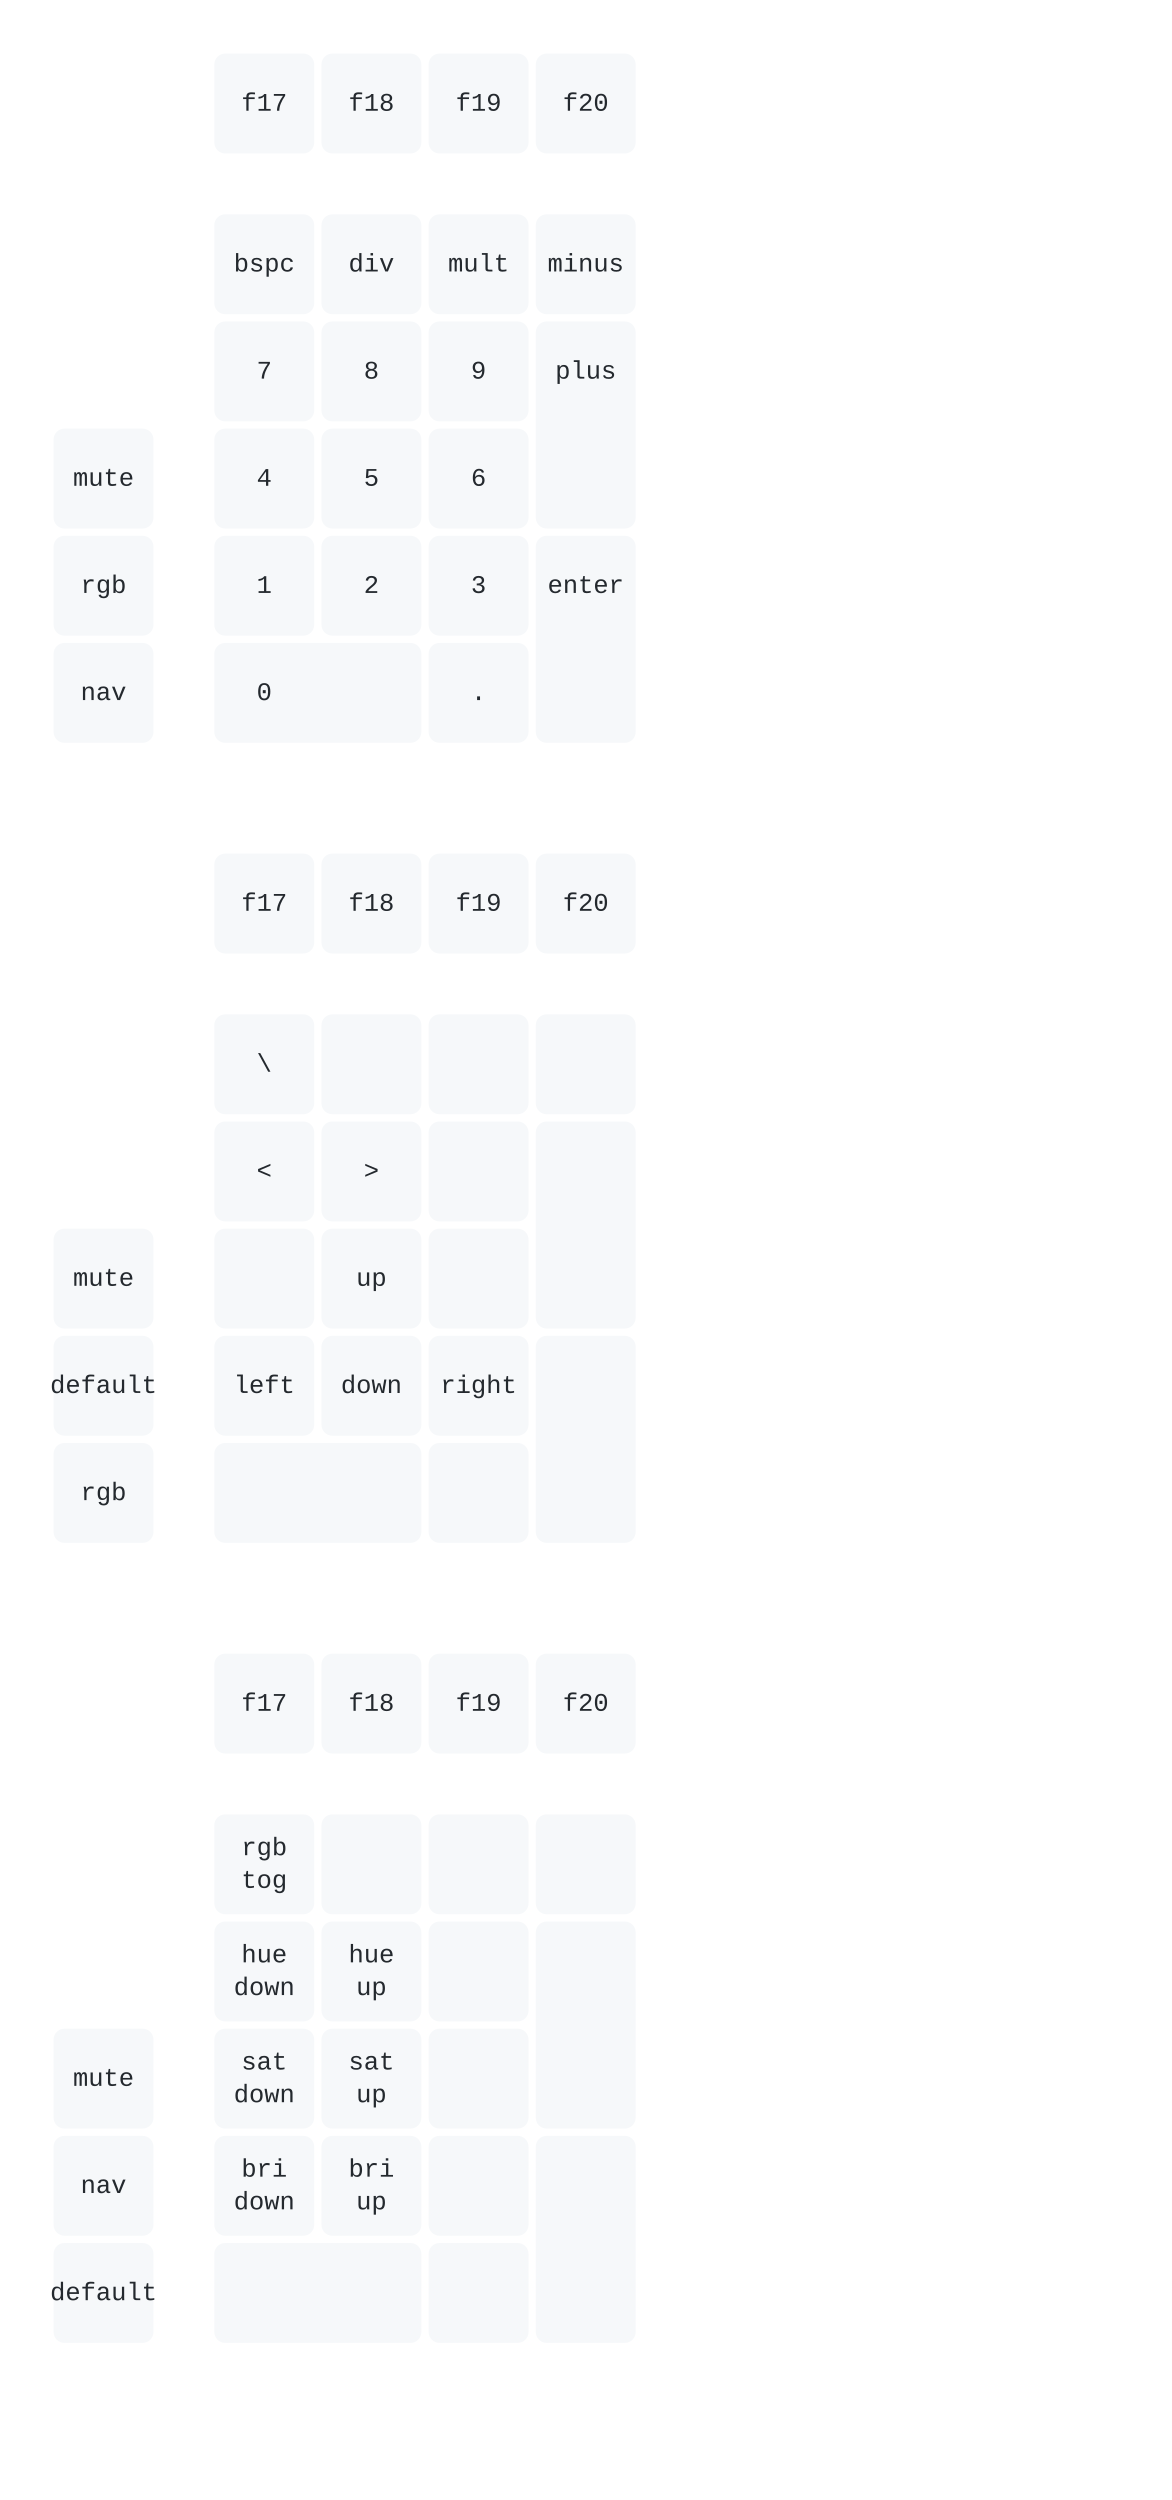
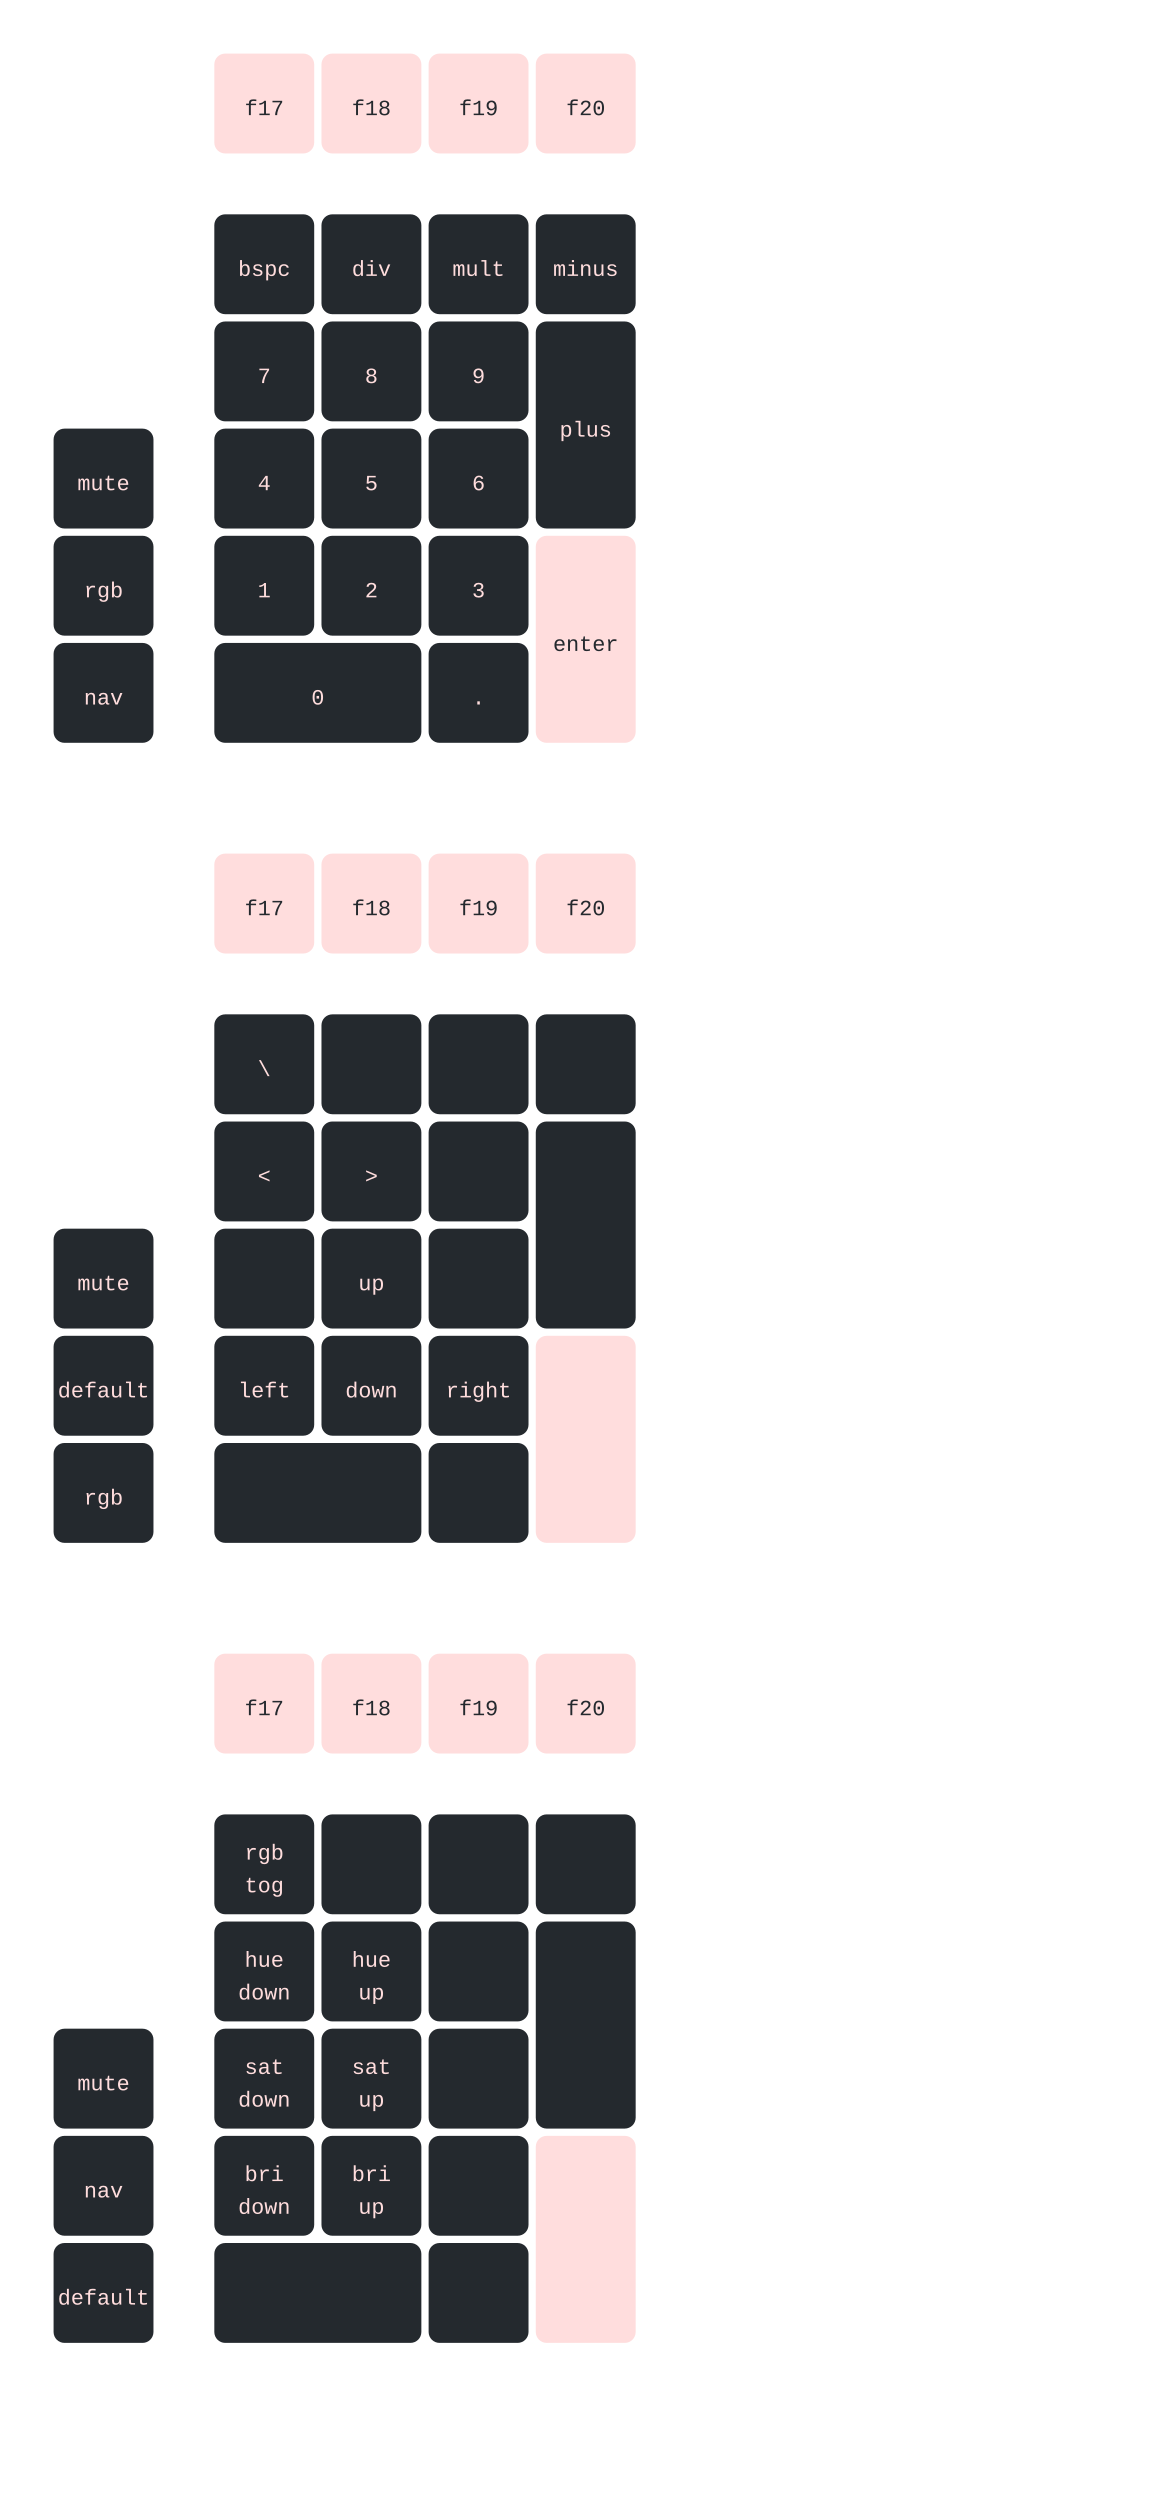
<svg xmlns="http://www.w3.org/2000/svg" width="645.0" height="1376.5" viewBox="0 0 645.0 1376.5">
  <style>
    svg {
        font-family: SFMono-Regular,Consolas,Liberation Mono,Menlo,monospace;
-         font-size: 14px;
+         font-size: 12px;
        font-kerning: normal;
        text-rendering: optimizeLegibility;
+         fill: #fdd;
+     }
+ 
+     rect {
        fill: #24292e;
    }

-     rect {
-         fill: #f6f8fa;
+     .inverse {
+         fill: #fdd;
    }
- 
-     .held {
-         fill: #fdd;
+     
+     .text_inverted {
+         fill: #24292e;
    }
</style>
  <rect rx="6" ry="6" x="29.5" y="236.0" width="55" height="55" class="" />
-   <text text-anchor="middle" dominant-baseline="middle" x="57.0" y="263.5">mute</text>
+   <text text-anchor="middle" dominant-baseline="middle" x="57.0" y="266.5" class="">mute</text>
  <rect rx="6" ry="6" x="29.5" y="295.0" width="55" height="55" class="" />
-   <text text-anchor="middle" dominant-baseline="middle" x="57.0" y="322.5">rgb</text>
+   <text text-anchor="middle" dominant-baseline="middle" x="57.0" y="325.5" class="">rgb</text>
  <rect rx="6" ry="6" x="29.5" y="354.0" width="55" height="55" class="" />
-   <text text-anchor="middle" dominant-baseline="middle" x="57.0" y="381.5">nav</text>
-   <rect rx="6" ry="6" x="118.0" y="29.5" width="55" height="55" class="" />
-   <text text-anchor="middle" dominant-baseline="middle" x="145.5" y="57.0">f17</text>
-   <rect rx="6" ry="6" x="177.0" y="29.5" width="55" height="55" class="" />
-   <text text-anchor="middle" dominant-baseline="middle" x="204.5" y="57.0">f18</text>
-   <rect rx="6" ry="6" x="236.0" y="29.5" width="55" height="55" class="" />
-   <text text-anchor="middle" dominant-baseline="middle" x="263.5" y="57.0">f19</text>
-   <rect rx="6" ry="6" x="295.0" y="29.5" width="55" height="55" class="" />
-   <text text-anchor="middle" dominant-baseline="middle" x="322.5" y="57.0">f20</text>
+   <text text-anchor="middle" dominant-baseline="middle" x="57.0" y="384.5" class="">nav</text>
+   <rect rx="6" ry="6" x="118.0" y="29.5" width="55" height="55" class="inverse" />
+   <text text-anchor="middle" dominant-baseline="middle" x="145.5" y="60.0" class="text_inverted">f17</text>
+   <rect rx="6" ry="6" x="177.0" y="29.5" width="55" height="55" class="inverse" />
+   <text text-anchor="middle" dominant-baseline="middle" x="204.5" y="60.0" class="text_inverted">f18</text>
+   <rect rx="6" ry="6" x="236.0" y="29.5" width="55" height="55" class="inverse" />
+   <text text-anchor="middle" dominant-baseline="middle" x="263.5" y="60.0" class="text_inverted">f19</text>
+   <rect rx="6" ry="6" x="295.0" y="29.5" width="55" height="55" class="inverse" />
+   <text text-anchor="middle" dominant-baseline="middle" x="322.5" y="60.0" class="text_inverted">f20</text>
  <rect rx="6" ry="6" x="118.0" y="118.0" width="55" height="55" class="" />
-   <text text-anchor="middle" dominant-baseline="middle" x="145.5" y="145.5">bspc</text>
+   <text text-anchor="middle" dominant-baseline="middle" x="145.5" y="148.5" class="">bspc</text>
  <rect rx="6" ry="6" x="177.0" y="118.0" width="55" height="55" class="" />
-   <text text-anchor="middle" dominant-baseline="middle" x="204.5" y="145.5">div</text>
+   <text text-anchor="middle" dominant-baseline="middle" x="204.5" y="148.5" class="">div</text>
  <rect rx="6" ry="6" x="236.0" y="118.0" width="55" height="55" class="" />
-   <text text-anchor="middle" dominant-baseline="middle" x="263.5" y="145.5">mult</text>
+   <text text-anchor="middle" dominant-baseline="middle" x="263.5" y="148.5" class="">mult</text>
  <rect rx="6" ry="6" x="295.0" y="118.0" width="55" height="55" class="" />
-   <text text-anchor="middle" dominant-baseline="middle" x="322.5" y="145.5">minus</text>
+   <text text-anchor="middle" dominant-baseline="middle" x="322.5" y="148.5" class="">minus</text>
  <rect rx="6" ry="6" x="118.0" y="177.0" width="55" height="55" class="" />
-   <text text-anchor="middle" dominant-baseline="middle" x="145.5" y="204.5">7</text>
+   <text text-anchor="middle" dominant-baseline="middle" x="145.5" y="207.5" class="">7</text>
  <rect rx="6" ry="6" x="177.0" y="177.0" width="55" height="55" class="" />
-   <text text-anchor="middle" dominant-baseline="middle" x="204.5" y="204.5">8</text>
+   <text text-anchor="middle" dominant-baseline="middle" x="204.5" y="207.5" class="">8</text>
  <rect rx="6" ry="6" x="236.0" y="177.0" width="55" height="55" class="" />
-   <text text-anchor="middle" dominant-baseline="middle" x="263.5" y="204.5">9</text>
+   <text text-anchor="middle" dominant-baseline="middle" x="263.5" y="207.5" class="">9</text>
  <rect rx="6" ry="6" x="295.0" y="177.0" width="55" height="114" class="" />
-   <text text-anchor="middle" dominant-baseline="middle" x="322.5" y="204.5">plus</text>
+   <text text-anchor="middle" dominant-baseline="middle" x="322.5" y="237.0" class="">plus</text>
  <rect rx="6" ry="6" x="118.0" y="236.0" width="55" height="55" class="" />
-   <text text-anchor="middle" dominant-baseline="middle" x="145.5" y="263.5">4</text>
+   <text text-anchor="middle" dominant-baseline="middle" x="145.5" y="266.5" class="">4</text>
  <rect rx="6" ry="6" x="177.0" y="236.0" width="55" height="55" class="" />
-   <text text-anchor="middle" dominant-baseline="middle" x="204.5" y="263.5">5</text>
+   <text text-anchor="middle" dominant-baseline="middle" x="204.5" y="266.5" class="">5</text>
  <rect rx="6" ry="6" x="236.0" y="236.0" width="55" height="55" class="" />
-   <text text-anchor="middle" dominant-baseline="middle" x="263.5" y="263.5">6</text>
+   <text text-anchor="middle" dominant-baseline="middle" x="263.5" y="266.5" class="">6</text>
  <rect rx="6" ry="6" x="118.0" y="295.0" width="55" height="55" class="" />
-   <text text-anchor="middle" dominant-baseline="middle" x="145.5" y="322.5">1</text>
+   <text text-anchor="middle" dominant-baseline="middle" x="145.5" y="325.5" class="">1</text>
  <rect rx="6" ry="6" x="177.0" y="295.0" width="55" height="55" class="" />
-   <text text-anchor="middle" dominant-baseline="middle" x="204.5" y="322.5">2</text>
+   <text text-anchor="middle" dominant-baseline="middle" x="204.5" y="325.5" class="">2</text>
  <rect rx="6" ry="6" x="236.0" y="295.0" width="55" height="55" class="" />
-   <text text-anchor="middle" dominant-baseline="middle" x="263.5" y="322.5">3</text>
-   <rect rx="6" ry="6" x="295.0" y="295.0" width="55" height="114" class="" />
-   <text text-anchor="middle" dominant-baseline="middle" x="322.5" y="322.5">enter</text>
+   <text text-anchor="middle" dominant-baseline="middle" x="263.5" y="325.5" class="">3</text>
+   <rect rx="6" ry="6" x="295.0" y="295.0" width="55" height="114" class="inverse" />
+   <text text-anchor="middle" dominant-baseline="middle" x="322.5" y="355.0" class="text_inverted">enter</text>
  <rect rx="6" ry="6" x="118.0" y="354.0" width="114" height="55" class="" />
-   <text text-anchor="middle" dominant-baseline="middle" x="145.5" y="381.5">0</text>
+   <text text-anchor="middle" dominant-baseline="middle" x="175.0" y="384.5" class="">0</text>
  <rect rx="6" ry="6" x="236.0" y="354.0" width="55" height="55" class="" />
-   <text text-anchor="middle" dominant-baseline="middle" x="263.5" y="381.5">.</text>
+   <text text-anchor="middle" dominant-baseline="middle" x="263.5" y="384.5" class="">.</text>
  <rect rx="6" ry="6" x="29.5" y="676.5" width="55" height="55" class="" />
-   <text text-anchor="middle" dominant-baseline="middle" x="57.0" y="704.0">mute</text>
+   <text text-anchor="middle" dominant-baseline="middle" x="57.0" y="707.0" class="">mute</text>
  <rect rx="6" ry="6" x="29.5" y="735.5" width="55" height="55" class="" />
-   <text text-anchor="middle" dominant-baseline="middle" x="57.0" y="763.0">default</text>
+   <text text-anchor="middle" dominant-baseline="middle" x="57.0" y="766.0" class="">default</text>
  <rect rx="6" ry="6" x="29.5" y="794.5" width="55" height="55" class="" />
-   <text text-anchor="middle" dominant-baseline="middle" x="57.0" y="822.0">rgb</text>
-   <rect rx="6" ry="6" x="118.0" y="470.0" width="55" height="55" class="" />
-   <text text-anchor="middle" dominant-baseline="middle" x="145.5" y="497.5">f17</text>
-   <rect rx="6" ry="6" x="177.0" y="470.0" width="55" height="55" class="" />
-   <text text-anchor="middle" dominant-baseline="middle" x="204.5" y="497.5">f18</text>
-   <rect rx="6" ry="6" x="236.0" y="470.0" width="55" height="55" class="" />
-   <text text-anchor="middle" dominant-baseline="middle" x="263.5" y="497.5">f19</text>
-   <rect rx="6" ry="6" x="295.0" y="470.0" width="55" height="55" class="" />
-   <text text-anchor="middle" dominant-baseline="middle" x="322.5" y="497.5">f20</text>
+   <text text-anchor="middle" dominant-baseline="middle" x="57.0" y="825.0" class="">rgb</text>
+   <rect rx="6" ry="6" x="118.0" y="470.0" width="55" height="55" class="inverse" />
+   <text text-anchor="middle" dominant-baseline="middle" x="145.5" y="500.5" class="text_inverted">f17</text>
+   <rect rx="6" ry="6" x="177.0" y="470.0" width="55" height="55" class="inverse" />
+   <text text-anchor="middle" dominant-baseline="middle" x="204.5" y="500.5" class="text_inverted">f18</text>
+   <rect rx="6" ry="6" x="236.0" y="470.0" width="55" height="55" class="inverse" />
+   <text text-anchor="middle" dominant-baseline="middle" x="263.5" y="500.5" class="text_inverted">f19</text>
+   <rect rx="6" ry="6" x="295.0" y="470.0" width="55" height="55" class="inverse" />
+   <text text-anchor="middle" dominant-baseline="middle" x="322.5" y="500.5" class="text_inverted">f20</text>
  <rect rx="6" ry="6" x="118.0" y="558.5" width="55" height="55" class="" />
-   <text text-anchor="middle" dominant-baseline="middle" x="145.5" y="586.0">\</text>
+   <text text-anchor="middle" dominant-baseline="middle" x="145.5" y="589.0" class="">\</text>
  <rect rx="6" ry="6" x="177.0" y="558.5" width="55" height="55" class="" />
  <rect rx="6" ry="6" x="236.0" y="558.5" width="55" height="55" class="" />
  <rect rx="6" ry="6" x="295.0" y="558.5" width="55" height="55" class="" />
  <rect rx="6" ry="6" x="118.0" y="617.5" width="55" height="55" class="" />
-   <text text-anchor="middle" dominant-baseline="middle" x="145.5" y="645.0">&lt;</text>
+   <text text-anchor="middle" dominant-baseline="middle" x="145.5" y="648.0" class="">&lt;</text>
  <rect rx="6" ry="6" x="177.0" y="617.5" width="55" height="55" class="" />
-   <text text-anchor="middle" dominant-baseline="middle" x="204.5" y="645.0">&gt;</text>
+   <text text-anchor="middle" dominant-baseline="middle" x="204.5" y="648.0" class="">&gt;</text>
  <rect rx="6" ry="6" x="236.0" y="617.5" width="55" height="55" class="" />
  <rect rx="6" ry="6" x="295.0" y="617.5" width="55" height="114" class="" />
  <rect rx="6" ry="6" x="118.0" y="676.5" width="55" height="55" class="" />
  <rect rx="6" ry="6" x="177.0" y="676.5" width="55" height="55" class="" />
-   <text text-anchor="middle" dominant-baseline="middle" x="204.5" y="704.0">up</text>
+   <text text-anchor="middle" dominant-baseline="middle" x="204.5" y="707.0" class="">up</text>
  <rect rx="6" ry="6" x="236.0" y="676.5" width="55" height="55" class="" />
  <rect rx="6" ry="6" x="118.0" y="735.5" width="55" height="55" class="" />
-   <text text-anchor="middle" dominant-baseline="middle" x="145.5" y="763.0">left</text>
+   <text text-anchor="middle" dominant-baseline="middle" x="145.5" y="766.0" class="">left</text>
  <rect rx="6" ry="6" x="177.0" y="735.5" width="55" height="55" class="" />
-   <text text-anchor="middle" dominant-baseline="middle" x="204.5" y="763.0">down</text>
+   <text text-anchor="middle" dominant-baseline="middle" x="204.5" y="766.0" class="">down</text>
  <rect rx="6" ry="6" x="236.0" y="735.5" width="55" height="55" class="" />
-   <text text-anchor="middle" dominant-baseline="middle" x="263.5" y="763.0">right</text>
-   <rect rx="6" ry="6" x="295.0" y="735.5" width="55" height="114" class="" />
+   <text text-anchor="middle" dominant-baseline="middle" x="263.5" y="766.0" class="">right</text>
+   <rect rx="6" ry="6" x="295.0" y="735.5" width="55" height="114" class="inverse" />
  <rect rx="6" ry="6" x="118.0" y="794.5" width="114" height="55" class="" />
  <rect rx="6" ry="6" x="236.0" y="794.5" width="55" height="55" class="" />
  <rect rx="6" ry="6" x="29.5" y="1117.0" width="55" height="55" class="" />
-   <text text-anchor="middle" dominant-baseline="middle" x="57.0" y="1144.5">mute</text>
+   <text text-anchor="middle" dominant-baseline="middle" x="57.0" y="1147.5" class="">mute</text>
  <rect rx="6" ry="6" x="29.5" y="1176.0" width="55" height="55" class="" />
-   <text text-anchor="middle" dominant-baseline="middle" x="57.0" y="1203.5">nav</text>
+   <text text-anchor="middle" dominant-baseline="middle" x="57.0" y="1206.5" class="">nav</text>
  <rect rx="6" ry="6" x="29.5" y="1235.0" width="55" height="55" class="" />
-   <text text-anchor="middle" dominant-baseline="middle" x="57.0" y="1262.5">default</text>
-   <rect rx="6" ry="6" x="118.0" y="910.5" width="55" height="55" class="" />
-   <text text-anchor="middle" dominant-baseline="middle" x="145.5" y="938.0">f17</text>
-   <rect rx="6" ry="6" x="177.0" y="910.5" width="55" height="55" class="" />
-   <text text-anchor="middle" dominant-baseline="middle" x="204.5" y="938.0">f18</text>
-   <rect rx="6" ry="6" x="236.0" y="910.5" width="55" height="55" class="" />
-   <text text-anchor="middle" dominant-baseline="middle" x="263.5" y="938.0">f19</text>
-   <rect rx="6" ry="6" x="295.0" y="910.5" width="55" height="55" class="" />
-   <text text-anchor="middle" dominant-baseline="middle" x="322.5" y="938.0">f20</text>
+   <text text-anchor="middle" dominant-baseline="middle" x="57.0" y="1265.5" class="">default</text>
+   <rect rx="6" ry="6" x="118.0" y="910.5" width="55" height="55" class="inverse" />
+   <text text-anchor="middle" dominant-baseline="middle" x="145.5" y="941.0" class="text_inverted">f17</text>
+   <rect rx="6" ry="6" x="177.0" y="910.5" width="55" height="55" class="inverse" />
+   <text text-anchor="middle" dominant-baseline="middle" x="204.5" y="941.0" class="text_inverted">f18</text>
+   <rect rx="6" ry="6" x="236.0" y="910.5" width="55" height="55" class="inverse" />
+   <text text-anchor="middle" dominant-baseline="middle" x="263.5" y="941.0" class="text_inverted">f19</text>
+   <rect rx="6" ry="6" x="295.0" y="910.5" width="55" height="55" class="inverse" />
+   <text text-anchor="middle" dominant-baseline="middle" x="322.5" y="941.0" class="text_inverted">f20</text>
  <rect rx="6" ry="6" x="118.0" y="999.0" width="55" height="55" class="" />
-   <text text-anchor="middle" dominant-baseline="middle" x="145.5" y="1017.5">rgb</text>
-   <text text-anchor="middle" dominant-baseline="middle" x="145.5" y="1035.5">tog</text>
+   <text text-anchor="middle" dominant-baseline="middle" x="145.5" y="1020.5" class="">rgb</text>
+   <text text-anchor="middle" dominant-baseline="middle" x="145.5" y="1038.5" class="">tog</text>
  <rect rx="6" ry="6" x="177.0" y="999.0" width="55" height="55" class="" />
  <rect rx="6" ry="6" x="236.0" y="999.0" width="55" height="55" class="" />
  <rect rx="6" ry="6" x="295.0" y="999.0" width="55" height="55" class="" />
  <rect rx="6" ry="6" x="118.0" y="1058.0" width="55" height="55" class="" />
-   <text text-anchor="middle" dominant-baseline="middle" x="145.5" y="1076.5">hue</text>
-   <text text-anchor="middle" dominant-baseline="middle" x="145.5" y="1094.5">down</text>
+   <text text-anchor="middle" dominant-baseline="middle" x="145.5" y="1079.5" class="">hue</text>
+   <text text-anchor="middle" dominant-baseline="middle" x="145.5" y="1097.5" class="">down</text>
  <rect rx="6" ry="6" x="177.0" y="1058.0" width="55" height="55" class="" />
-   <text text-anchor="middle" dominant-baseline="middle" x="204.5" y="1076.5">hue</text>
-   <text text-anchor="middle" dominant-baseline="middle" x="204.5" y="1094.5">up</text>
+   <text text-anchor="middle" dominant-baseline="middle" x="204.5" y="1079.5" class="">hue</text>
+   <text text-anchor="middle" dominant-baseline="middle" x="204.5" y="1097.5" class="">up</text>
  <rect rx="6" ry="6" x="236.0" y="1058.0" width="55" height="55" class="" />
  <rect rx="6" ry="6" x="295.0" y="1058.0" width="55" height="114" class="" />
  <rect rx="6" ry="6" x="118.0" y="1117.0" width="55" height="55" class="" />
-   <text text-anchor="middle" dominant-baseline="middle" x="145.5" y="1135.5">sat</text>
-   <text text-anchor="middle" dominant-baseline="middle" x="145.5" y="1153.5">down</text>
+   <text text-anchor="middle" dominant-baseline="middle" x="145.5" y="1138.5" class="">sat</text>
+   <text text-anchor="middle" dominant-baseline="middle" x="145.5" y="1156.5" class="">down</text>
  <rect rx="6" ry="6" x="177.0" y="1117.0" width="55" height="55" class="" />
-   <text text-anchor="middle" dominant-baseline="middle" x="204.5" y="1135.5">sat</text>
-   <text text-anchor="middle" dominant-baseline="middle" x="204.5" y="1153.5">up</text>
+   <text text-anchor="middle" dominant-baseline="middle" x="204.5" y="1138.5" class="">sat</text>
+   <text text-anchor="middle" dominant-baseline="middle" x="204.5" y="1156.5" class="">up</text>
  <rect rx="6" ry="6" x="236.0" y="1117.0" width="55" height="55" class="" />
  <rect rx="6" ry="6" x="118.0" y="1176.0" width="55" height="55" class="" />
-   <text text-anchor="middle" dominant-baseline="middle" x="145.5" y="1194.5">bri</text>
-   <text text-anchor="middle" dominant-baseline="middle" x="145.5" y="1212.5">down</text>
+   <text text-anchor="middle" dominant-baseline="middle" x="145.5" y="1197.5" class="">bri</text>
+   <text text-anchor="middle" dominant-baseline="middle" x="145.5" y="1215.5" class="">down</text>
  <rect rx="6" ry="6" x="177.0" y="1176.0" width="55" height="55" class="" />
-   <text text-anchor="middle" dominant-baseline="middle" x="204.5" y="1194.5">bri</text>
-   <text text-anchor="middle" dominant-baseline="middle" x="204.5" y="1212.5">up</text>
+   <text text-anchor="middle" dominant-baseline="middle" x="204.5" y="1197.5" class="">bri</text>
+   <text text-anchor="middle" dominant-baseline="middle" x="204.5" y="1215.5" class="">up</text>
  <rect rx="6" ry="6" x="236.0" y="1176.0" width="55" height="55" class="" />
-   <rect rx="6" ry="6" x="295.0" y="1176.0" width="55" height="114" class="" />
+   <rect rx="6" ry="6" x="295.0" y="1176.0" width="55" height="114" class="inverse" />
  <rect rx="6" ry="6" x="118.0" y="1235.0" width="114" height="55" class="" />
  <rect rx="6" ry="6" x="236.0" y="1235.0" width="55" height="55" class="" />
</svg>
